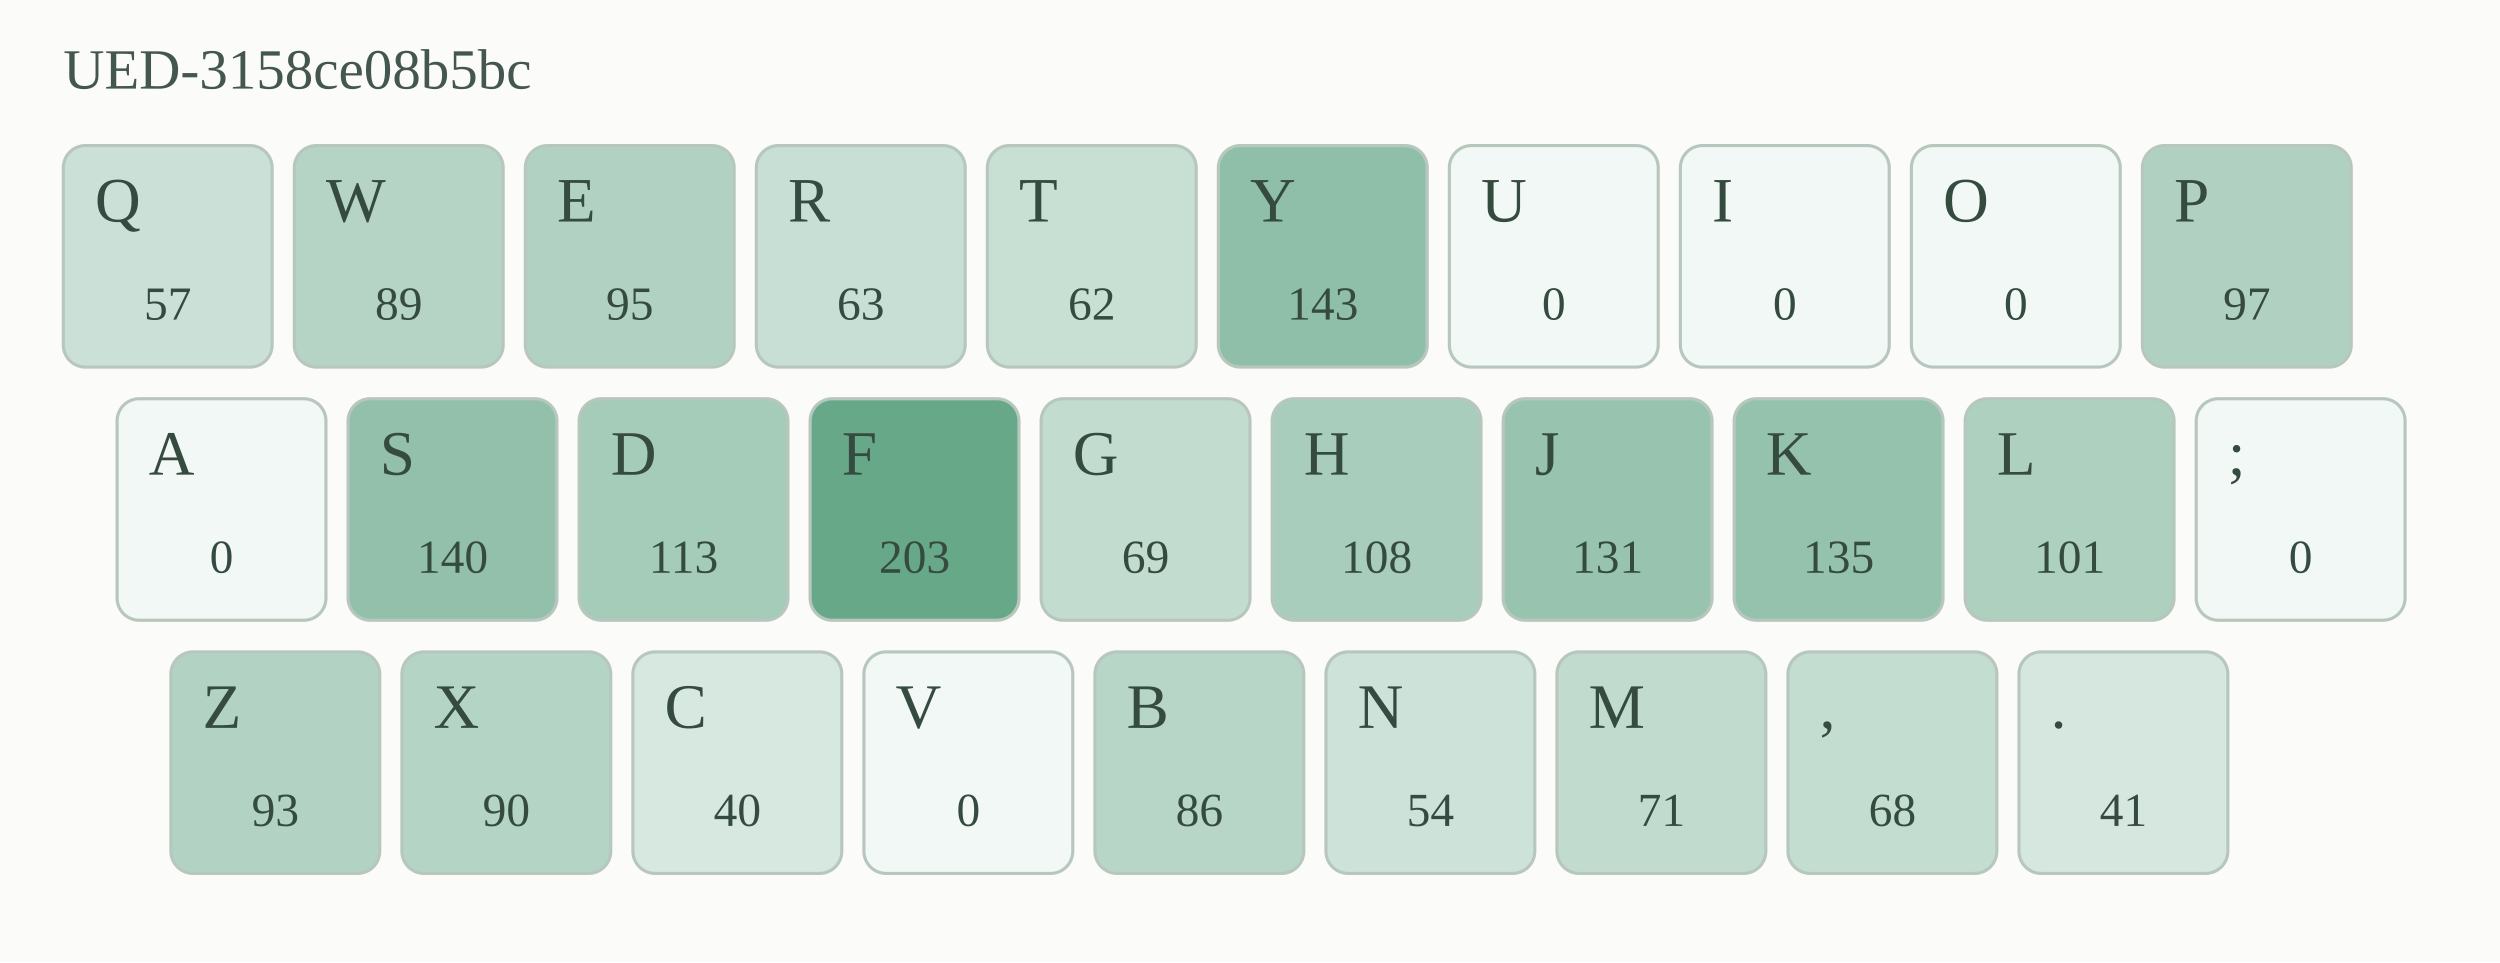
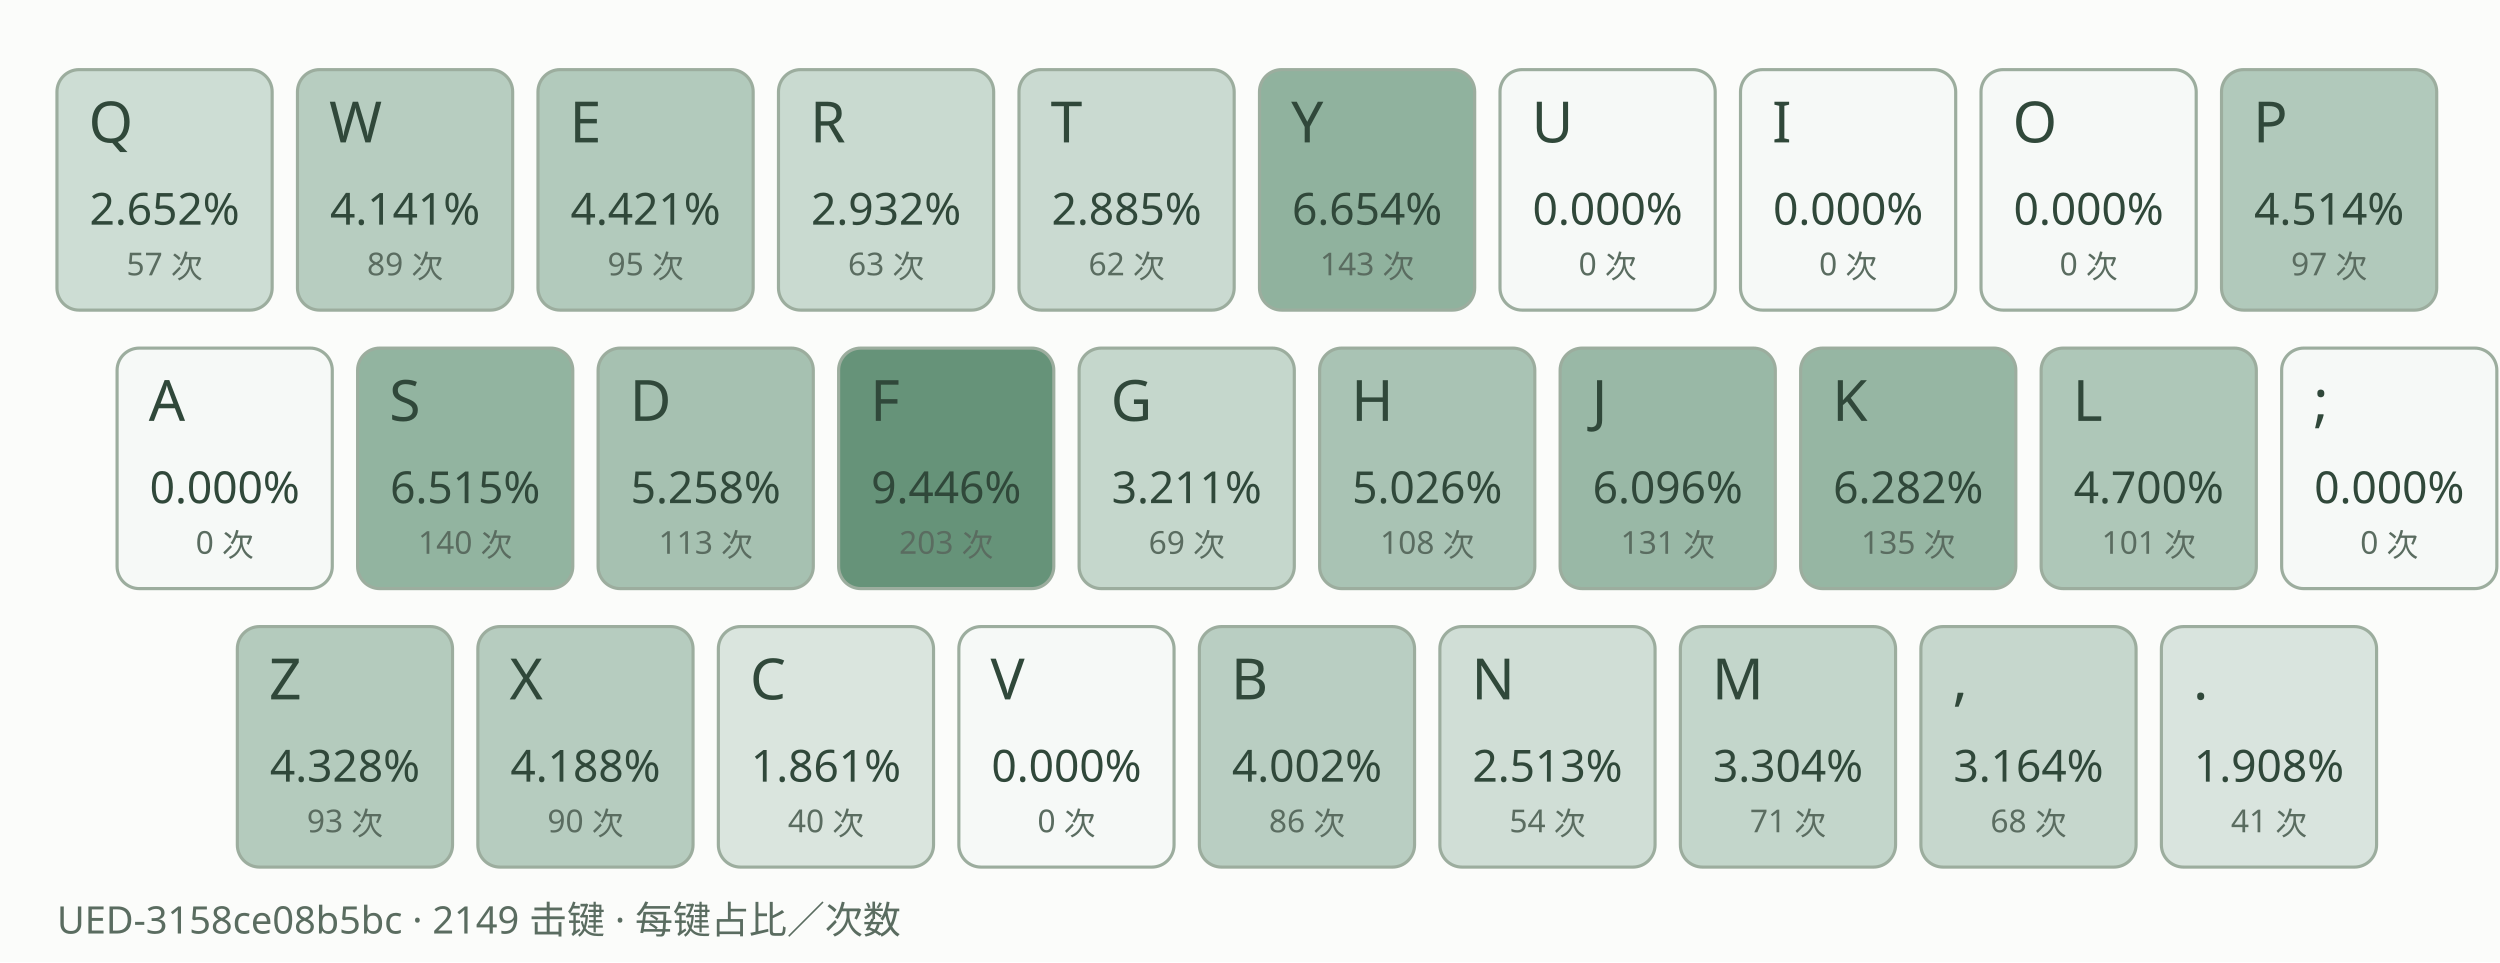
- <svg xmlns="http://www.w3.org/2000/svg" viewBox="0 0 790 304" role="img" aria-labelledby="title desc">
+ <svg xmlns="http://www.w3.org/2000/svg" viewBox="0 0 790 304" role="img" aria-labelledby="title desc" font-family="Segoe UI, Microsoft YaHei, sans-serif">
  <rect width="790" height="304" fill="#fbfcfa" />
-   <text x="20" y="28" font-size="18" fill="#445650">UED-3158ce08b5bc</text>
  <g data-mxkey="Q">
-     <rect x="20" y="46" width="66" height="70" rx="7" fill="hsl(152 27% 83.926%)" stroke="#b8c7be" />
-     <text x="30" y="70" font-size="20" fill="#354b40">Q</text>
-     <text x="53" y="101" text-anchor="middle" font-size="15" fill="#354b40">57</text>
+     <rect x="18" y="22" width="68" height="76" rx="7" fill="hsl(145 18% 83.522%)" stroke="#9cad9e" />
+     <text x="28" y="45" font-size="18" fill="#30483a">Q</text>
+     <text x="52" y="71" text-anchor="middle" font-size="14" fill="#30483a">2.652%</text>
+     <text x="52" y="87" text-anchor="middle" font-size="10" fill="#5a6c60">57 次</text>
  </g>
  <g data-mxkey="W">
-     <rect x="93" y="46" width="66" height="70" rx="7" fill="hsl(152 27% 77.148%)" stroke="#b8c7be" />
-     <text x="103" y="70" font-size="20" fill="#354b40">W</text>
-     <text x="126" y="101" text-anchor="middle" font-size="15" fill="#354b40">89</text>
+     <rect x="94" y="22" width="68" height="76" rx="7" fill="hsl(145 18% 75.956%)" stroke="#9cad9e" />
+     <text x="104" y="45" font-size="18" fill="#30483a">W</text>
+     <text x="128" y="71" text-anchor="middle" font-size="14" fill="#30483a">4.141%</text>
+     <text x="128" y="87" text-anchor="middle" font-size="10" fill="#5a6c60">89 次</text>
  </g>
  <g data-mxkey="E">
-     <rect x="166" y="46" width="66" height="70" rx="7" fill="hsl(152 27% 75.877%)" stroke="#b8c7be" />
-     <text x="176" y="70" font-size="20" fill="#354b40">E</text>
-     <text x="199" y="101" text-anchor="middle" font-size="15" fill="#354b40">95</text>
+     <rect x="170" y="22" width="68" height="76" rx="7" fill="hsl(145 18% 74.537%)" stroke="#9cad9e" />
+     <text x="180" y="45" font-size="18" fill="#30483a">E</text>
+     <text x="204" y="71" text-anchor="middle" font-size="14" fill="#30483a">4.421%</text>
+     <text x="204" y="87" text-anchor="middle" font-size="10" fill="#5a6c60">95 次</text>
  </g>
  <g data-mxkey="R">
-     <rect x="239" y="46" width="66" height="70" rx="7" fill="hsl(152 27% 82.655%)" stroke="#b8c7be" />
-     <text x="249" y="70" font-size="20" fill="#354b40">R</text>
-     <text x="272" y="101" text-anchor="middle" font-size="15" fill="#354b40">63</text>
+     <rect x="246" y="22" width="68" height="76" rx="7" fill="hsl(145 18% 82.103%)" stroke="#9cad9e" />
+     <text x="256" y="45" font-size="18" fill="#30483a">R</text>
+     <text x="280" y="71" text-anchor="middle" font-size="14" fill="#30483a">2.932%</text>
+     <text x="280" y="87" text-anchor="middle" font-size="10" fill="#5a6c60">63 次</text>
  </g>
  <g data-mxkey="T">
-     <rect x="312" y="46" width="66" height="70" rx="7" fill="hsl(152 27% 82.867%)" stroke="#b8c7be" />
-     <text x="322" y="70" font-size="20" fill="#354b40">T</text>
-     <text x="345" y="101" text-anchor="middle" font-size="15" fill="#354b40">62</text>
+     <rect x="322" y="22" width="68" height="76" rx="7" fill="hsl(145 18% 82.34%)" stroke="#9cad9e" />
+     <text x="332" y="45" font-size="18" fill="#30483a">T</text>
+     <text x="356" y="71" text-anchor="middle" font-size="14" fill="#30483a">2.885%</text>
+     <text x="356" y="87" text-anchor="middle" font-size="10" fill="#5a6c60">62 次</text>
  </g>
  <g data-mxkey="Y">
-     <rect x="385" y="46" width="66" height="70" rx="7" fill="hsl(152 27% 65.709%)" stroke="#b8c7be" />
-     <text x="395" y="70" font-size="20" fill="#354b40">Y</text>
-     <text x="418" y="101" text-anchor="middle" font-size="15" fill="#354b40">143</text>
+     <rect x="398" y="22" width="68" height="76" rx="7" fill="hsl(145 18% 63.187%)" stroke="#9cad9e" />
+     <text x="408" y="45" font-size="18" fill="#30483a">Y</text>
+     <text x="432" y="71" text-anchor="middle" font-size="14" fill="#30483a">6.654%</text>
+     <text x="432" y="87" text-anchor="middle" font-size="10" fill="#5a6c60">143 次</text>
  </g>
  <g data-mxkey="U">
-     <rect x="458" y="46" width="66" height="70" rx="7" fill="hsl(152 27% 96%)" stroke="#b8c7be" />
-     <text x="468" y="70" font-size="20" fill="#354b40">U</text>
-     <text x="491" y="101" text-anchor="middle" font-size="15" fill="#354b40">0</text>
+     <rect x="474" y="22" width="68" height="76" rx="7" fill="hsl(145 18% 97%)" stroke="#9cad9e" />
+     <text x="484" y="45" font-size="18" fill="#30483a">U</text>
+     <text x="508" y="71" text-anchor="middle" font-size="14" fill="#30483a">0.000%</text>
+     <text x="508" y="87" text-anchor="middle" font-size="10" fill="#5a6c60">0 次</text>
  </g>
  <g data-mxkey="I">
-     <rect x="531" y="46" width="66" height="70" rx="7" fill="hsl(152 27% 96%)" stroke="#b8c7be" />
-     <text x="541" y="70" font-size="20" fill="#354b40">I</text>
-     <text x="564" y="101" text-anchor="middle" font-size="15" fill="#354b40">0</text>
+     <rect x="550" y="22" width="68" height="76" rx="7" fill="hsl(145 18% 97%)" stroke="#9cad9e" />
+     <text x="560" y="45" font-size="18" fill="#30483a">I</text>
+     <text x="584" y="71" text-anchor="middle" font-size="14" fill="#30483a">0.000%</text>
+     <text x="584" y="87" text-anchor="middle" font-size="10" fill="#5a6c60">0 次</text>
  </g>
  <g data-mxkey="O">
-     <rect x="604" y="46" width="66" height="70" rx="7" fill="hsl(152 27% 96%)" stroke="#b8c7be" />
-     <text x="614" y="70" font-size="20" fill="#354b40">O</text>
-     <text x="637" y="101" text-anchor="middle" font-size="15" fill="#354b40">0</text>
+     <rect x="626" y="22" width="68" height="76" rx="7" fill="hsl(145 18% 97%)" stroke="#9cad9e" />
+     <text x="636" y="45" font-size="18" fill="#30483a">O</text>
+     <text x="660" y="71" text-anchor="middle" font-size="14" fill="#30483a">0.000%</text>
+     <text x="660" y="87" text-anchor="middle" font-size="10" fill="#5a6c60">0 次</text>
  </g>
  <g data-mxkey="P">
-     <rect x="677" y="46" width="66" height="70" rx="7" fill="hsl(152 27% 75.453%)" stroke="#b8c7be" />
-     <text x="687" y="70" font-size="20" fill="#354b40">P</text>
-     <text x="710" y="101" text-anchor="middle" font-size="15" fill="#354b40">97</text>
+     <rect x="702" y="22" width="68" height="76" rx="7" fill="hsl(145 18% 74.064%)" stroke="#9cad9e" />
+     <text x="712" y="45" font-size="18" fill="#30483a">P</text>
+     <text x="736" y="71" text-anchor="middle" font-size="14" fill="#30483a">4.514%</text>
+     <text x="736" y="87" text-anchor="middle" font-size="10" fill="#5a6c60">97 次</text>
  </g>
  <g data-mxkey="A">
-     <rect x="37" y="126" width="66" height="70" rx="7" fill="hsl(152 27% 96%)" stroke="#b8c7be" />
-     <text x="47" y="150" font-size="20" fill="#354b40">A</text>
-     <text x="70" y="181" text-anchor="middle" font-size="15" fill="#354b40">0</text>
+     <rect x="37" y="110" width="68" height="76" rx="7" fill="hsl(145 18% 97%)" stroke="#9cad9e" />
+     <text x="47" y="133" font-size="18" fill="#30483a">A</text>
+     <text x="71" y="159" text-anchor="middle" font-size="14" fill="#30483a">0.000%</text>
+     <text x="71" y="175" text-anchor="middle" font-size="10" fill="#5a6c60">0 次</text>
  </g>
  <g data-mxkey="S">
-     <rect x="110" y="126" width="66" height="70" rx="7" fill="hsl(152 27% 66.345%)" stroke="#b8c7be" />
-     <text x="120" y="150" font-size="20" fill="#354b40">S</text>
-     <text x="143" y="181" text-anchor="middle" font-size="15" fill="#354b40">140</text>
+     <rect x="113" y="110" width="68" height="76" rx="7" fill="hsl(145 18% 63.897%)" stroke="#9cad9e" />
+     <text x="123" y="133" font-size="18" fill="#30483a">S</text>
+     <text x="147" y="159" text-anchor="middle" font-size="14" fill="#30483a">6.515%</text>
+     <text x="147" y="175" text-anchor="middle" font-size="10" fill="#5a6c60">140 次</text>
  </g>
  <g data-mxkey="D">
-     <rect x="183" y="126" width="66" height="70" rx="7" fill="hsl(152 27% 72.064%)" stroke="#b8c7be" />
-     <text x="193" y="150" font-size="20" fill="#354b40">D</text>
-     <text x="216" y="181" text-anchor="middle" font-size="15" fill="#354b40">113</text>
+     <rect x="189" y="110" width="68" height="76" rx="7" fill="hsl(145 18% 70.281%)" stroke="#9cad9e" />
+     <text x="199" y="133" font-size="18" fill="#30483a">D</text>
+     <text x="223" y="159" text-anchor="middle" font-size="14" fill="#30483a">5.258%</text>
+     <text x="223" y="175" text-anchor="middle" font-size="10" fill="#5a6c60">113 次</text>
  </g>
  <g data-mxkey="F">
-     <rect x="256" y="126" width="66" height="70" rx="7" fill="hsl(152 27% 53%)" stroke="#b8c7be" />
-     <text x="266" y="150" font-size="20" fill="#354b40">F</text>
-     <text x="289" y="181" text-anchor="middle" font-size="15" fill="#354b40">203</text>
+     <rect x="265" y="110" width="68" height="76" rx="7" fill="hsl(145 18% 49%)" stroke="#9cad9e" />
+     <text x="275" y="133" font-size="18" fill="#30483a">F</text>
+     <text x="299" y="159" text-anchor="middle" font-size="14" fill="#30483a">9.446%</text>
+     <text x="299" y="175" text-anchor="middle" font-size="10" fill="#5a6c60">203 次</text>
  </g>
  <g data-mxkey="G">
-     <rect x="329" y="126" width="66" height="70" rx="7" fill="hsl(152 27% 81.384%)" stroke="#b8c7be" />
-     <text x="339" y="150" font-size="20" fill="#354b40">G</text>
-     <text x="362" y="181" text-anchor="middle" font-size="15" fill="#354b40">69</text>
+     <rect x="341" y="110" width="68" height="76" rx="7" fill="hsl(145 18% 80.685%)" stroke="#9cad9e" />
+     <text x="351" y="133" font-size="18" fill="#30483a">G</text>
+     <text x="375" y="159" text-anchor="middle" font-size="14" fill="#30483a">3.211%</text>
+     <text x="375" y="175" text-anchor="middle" font-size="10" fill="#5a6c60">69 次</text>
  </g>
  <g data-mxkey="H">
-     <rect x="402" y="126" width="66" height="70" rx="7" fill="hsl(152 27% 73.123%)" stroke="#b8c7be" />
-     <text x="412" y="150" font-size="20" fill="#354b40">H</text>
-     <text x="435" y="181" text-anchor="middle" font-size="15" fill="#354b40">108</text>
+     <rect x="417" y="110" width="68" height="76" rx="7" fill="hsl(145 18% 71.463%)" stroke="#9cad9e" />
+     <text x="427" y="133" font-size="18" fill="#30483a">H</text>
+     <text x="451" y="159" text-anchor="middle" font-size="14" fill="#30483a">5.026%</text>
+     <text x="451" y="175" text-anchor="middle" font-size="10" fill="#5a6c60">108 次</text>
  </g>
  <g data-mxkey="J">
-     <rect x="475" y="126" width="66" height="70" rx="7" fill="hsl(152 27% 68.251%)" stroke="#b8c7be" />
-     <text x="485" y="150" font-size="20" fill="#354b40">J</text>
-     <text x="508" y="181" text-anchor="middle" font-size="15" fill="#354b40">131</text>
+     <rect x="493" y="110" width="68" height="76" rx="7" fill="hsl(145 18% 66.025%)" stroke="#9cad9e" />
+     <text x="503" y="133" font-size="18" fill="#30483a">J</text>
+     <text x="527" y="159" text-anchor="middle" font-size="14" fill="#30483a">6.096%</text>
+     <text x="527" y="175" text-anchor="middle" font-size="10" fill="#5a6c60">131 次</text>
  </g>
  <g data-mxkey="K">
-     <rect x="548" y="126" width="66" height="70" rx="7" fill="hsl(152 27% 67.404%)" stroke="#b8c7be" />
-     <text x="558" y="150" font-size="20" fill="#354b40">K</text>
-     <text x="581" y="181" text-anchor="middle" font-size="15" fill="#354b40">135</text>
+     <rect x="569" y="110" width="68" height="76" rx="7" fill="hsl(145 18% 65.079%)" stroke="#9cad9e" />
+     <text x="579" y="133" font-size="18" fill="#30483a">K</text>
+     <text x="603" y="159" text-anchor="middle" font-size="14" fill="#30483a">6.282%</text>
+     <text x="603" y="175" text-anchor="middle" font-size="10" fill="#5a6c60">135 次</text>
  </g>
  <g data-mxkey="L">
-     <rect x="621" y="126" width="66" height="70" rx="7" fill="hsl(152 27% 74.606%)" stroke="#b8c7be" />
-     <text x="631" y="150" font-size="20" fill="#354b40">L</text>
-     <text x="654" y="181" text-anchor="middle" font-size="15" fill="#354b40">101</text>
+     <rect x="645" y="110" width="68" height="76" rx="7" fill="hsl(145 18% 73.118%)" stroke="#9cad9e" />
+     <text x="655" y="133" font-size="18" fill="#30483a">L</text>
+     <text x="679" y="159" text-anchor="middle" font-size="14" fill="#30483a">4.700%</text>
+     <text x="679" y="175" text-anchor="middle" font-size="10" fill="#5a6c60">101 次</text>
  </g>
  <g data-mxkey=";">
-     <rect x="694" y="126" width="66" height="70" rx="7" fill="hsl(152 27% 96%)" stroke="#b8c7be" />
-     <text x="704" y="150" font-size="20" fill="#354b40">;</text>
-     <text x="727" y="181" text-anchor="middle" font-size="15" fill="#354b40">0</text>
+     <rect x="721" y="110" width="68" height="76" rx="7" fill="hsl(145 18% 97%)" stroke="#9cad9e" />
+     <text x="731" y="133" font-size="18" fill="#30483a">;</text>
+     <text x="755" y="159" text-anchor="middle" font-size="14" fill="#30483a">0.000%</text>
+     <text x="755" y="175" text-anchor="middle" font-size="10" fill="#5a6c60">0 次</text>
  </g>
  <g data-mxkey="Z">
-     <rect x="54" y="206" width="66" height="70" rx="7" fill="hsl(152 27% 76.3%)" stroke="#b8c7be" />
-     <text x="64" y="230" font-size="20" fill="#354b40">Z</text>
-     <text x="87" y="261" text-anchor="middle" font-size="15" fill="#354b40">93</text>
+     <rect x="75" y="198" width="68" height="76" rx="7" fill="hsl(145 18% 75.01%)" stroke="#9cad9e" />
+     <text x="85" y="221" font-size="18" fill="#30483a">Z</text>
+     <text x="109" y="247" text-anchor="middle" font-size="14" fill="#30483a">4.328%</text>
+     <text x="109" y="263" text-anchor="middle" font-size="10" fill="#5a6c60">93 次</text>
  </g>
  <g data-mxkey="X">
-     <rect x="127" y="206" width="66" height="70" rx="7" fill="hsl(152 27% 76.936%)" stroke="#b8c7be" />
-     <text x="137" y="230" font-size="20" fill="#354b40">X</text>
-     <text x="160" y="261" text-anchor="middle" font-size="15" fill="#354b40">90</text>
+     <rect x="151" y="198" width="68" height="76" rx="7" fill="hsl(145 18% 75.719%)" stroke="#9cad9e" />
+     <text x="161" y="221" font-size="18" fill="#30483a">X</text>
+     <text x="185" y="247" text-anchor="middle" font-size="14" fill="#30483a">4.188%</text>
+     <text x="185" y="263" text-anchor="middle" font-size="10" fill="#5a6c60">90 次</text>
  </g>
  <g data-mxkey="C">
-     <rect x="200" y="206" width="66" height="70" rx="7" fill="hsl(152 27% 87.527%)" stroke="#b8c7be" />
-     <text x="210" y="230" font-size="20" fill="#354b40">C</text>
-     <text x="233" y="261" text-anchor="middle" font-size="15" fill="#354b40">40</text>
+     <rect x="227" y="198" width="68" height="76" rx="7" fill="hsl(145 18% 87.542%)" stroke="#9cad9e" />
+     <text x="237" y="221" font-size="18" fill="#30483a">C</text>
+     <text x="261" y="247" text-anchor="middle" font-size="14" fill="#30483a">1.861%</text>
+     <text x="261" y="263" text-anchor="middle" font-size="10" fill="#5a6c60">40 次</text>
  </g>
  <g data-mxkey="V">
-     <rect x="273" y="206" width="66" height="70" rx="7" fill="hsl(152 27% 96%)" stroke="#b8c7be" />
-     <text x="283" y="230" font-size="20" fill="#354b40">V</text>
-     <text x="306" y="261" text-anchor="middle" font-size="15" fill="#354b40">0</text>
+     <rect x="303" y="198" width="68" height="76" rx="7" fill="hsl(145 18% 97%)" stroke="#9cad9e" />
+     <text x="313" y="221" font-size="18" fill="#30483a">V</text>
+     <text x="337" y="247" text-anchor="middle" font-size="14" fill="#30483a">0.000%</text>
+     <text x="337" y="263" text-anchor="middle" font-size="10" fill="#5a6c60">0 次</text>
  </g>
  <g data-mxkey="B">
-     <rect x="346" y="206" width="66" height="70" rx="7" fill="hsl(152 27% 77.783%)" stroke="#b8c7be" />
-     <text x="356" y="230" font-size="20" fill="#354b40">B</text>
-     <text x="379" y="261" text-anchor="middle" font-size="15" fill="#354b40">86</text>
+     <rect x="379" y="198" width="68" height="76" rx="7" fill="hsl(145 18% 76.665%)" stroke="#9cad9e" />
+     <text x="389" y="221" font-size="18" fill="#30483a">B</text>
+     <text x="413" y="247" text-anchor="middle" font-size="14" fill="#30483a">4.002%</text>
+     <text x="413" y="263" text-anchor="middle" font-size="10" fill="#5a6c60">86 次</text>
  </g>
  <g data-mxkey="N">
-     <rect x="419" y="206" width="66" height="70" rx="7" fill="hsl(152 27% 84.562%)" stroke="#b8c7be" />
-     <text x="429" y="230" font-size="20" fill="#354b40">N</text>
-     <text x="452" y="261" text-anchor="middle" font-size="15" fill="#354b40">54</text>
+     <rect x="455" y="198" width="68" height="76" rx="7" fill="hsl(145 18% 84.232%)" stroke="#9cad9e" />
+     <text x="465" y="221" font-size="18" fill="#30483a">N</text>
+     <text x="489" y="247" text-anchor="middle" font-size="14" fill="#30483a">2.513%</text>
+     <text x="489" y="263" text-anchor="middle" font-size="10" fill="#5a6c60">54 次</text>
  </g>
  <g data-mxkey="M">
-     <rect x="492" y="206" width="66" height="70" rx="7" fill="hsl(152 27% 80.961%)" stroke="#b8c7be" />
-     <text x="502" y="230" font-size="20" fill="#354b40">M</text>
-     <text x="525" y="261" text-anchor="middle" font-size="15" fill="#354b40">71</text>
+     <rect x="531" y="198" width="68" height="76" rx="7" fill="hsl(145 18% 80.212%)" stroke="#9cad9e" />
+     <text x="541" y="221" font-size="18" fill="#30483a">M</text>
+     <text x="565" y="247" text-anchor="middle" font-size="14" fill="#30483a">3.304%</text>
+     <text x="565" y="263" text-anchor="middle" font-size="10" fill="#5a6c60">71 次</text>
  </g>
  <g data-mxkey=",">
-     <rect x="565" y="206" width="66" height="70" rx="7" fill="hsl(152 27% 81.596%)" stroke="#b8c7be" />
-     <text x="575" y="230" font-size="20" fill="#354b40">,</text>
-     <text x="598" y="261" text-anchor="middle" font-size="15" fill="#354b40">68</text>
+     <rect x="607" y="198" width="68" height="76" rx="7" fill="hsl(145 18% 80.921%)" stroke="#9cad9e" />
+     <text x="617" y="221" font-size="18" fill="#30483a">,</text>
+     <text x="641" y="247" text-anchor="middle" font-size="14" fill="#30483a">3.164%</text>
+     <text x="641" y="263" text-anchor="middle" font-size="10" fill="#5a6c60">68 次</text>
  </g>
  <g data-mxkey=".">
-     <rect x="638" y="206" width="66" height="70" rx="7" fill="hsl(152 27% 87.315%)" stroke="#b8c7be" />
-     <text x="648" y="230" font-size="20" fill="#354b40">.</text>
-     <text x="671" y="261" text-anchor="middle" font-size="15" fill="#354b40">41</text>
+     <rect x="683" y="198" width="68" height="76" rx="7" fill="hsl(145 18% 87.305%)" stroke="#9cad9e" />
+     <text x="693" y="221" font-size="18" fill="#30483a">.</text>
+     <text x="717" y="247" text-anchor="middle" font-size="14" fill="#30483a">1.908%</text>
+     <text x="717" y="263" text-anchor="middle" font-size="10" fill="#5a6c60">41 次</text>
  </g>
+   <text x="18" y="295" font-size="12" fill="#5a6c60">UED-3158ce08b5bc · 2149 击键 · 每键占比／次数</text>
</svg>
